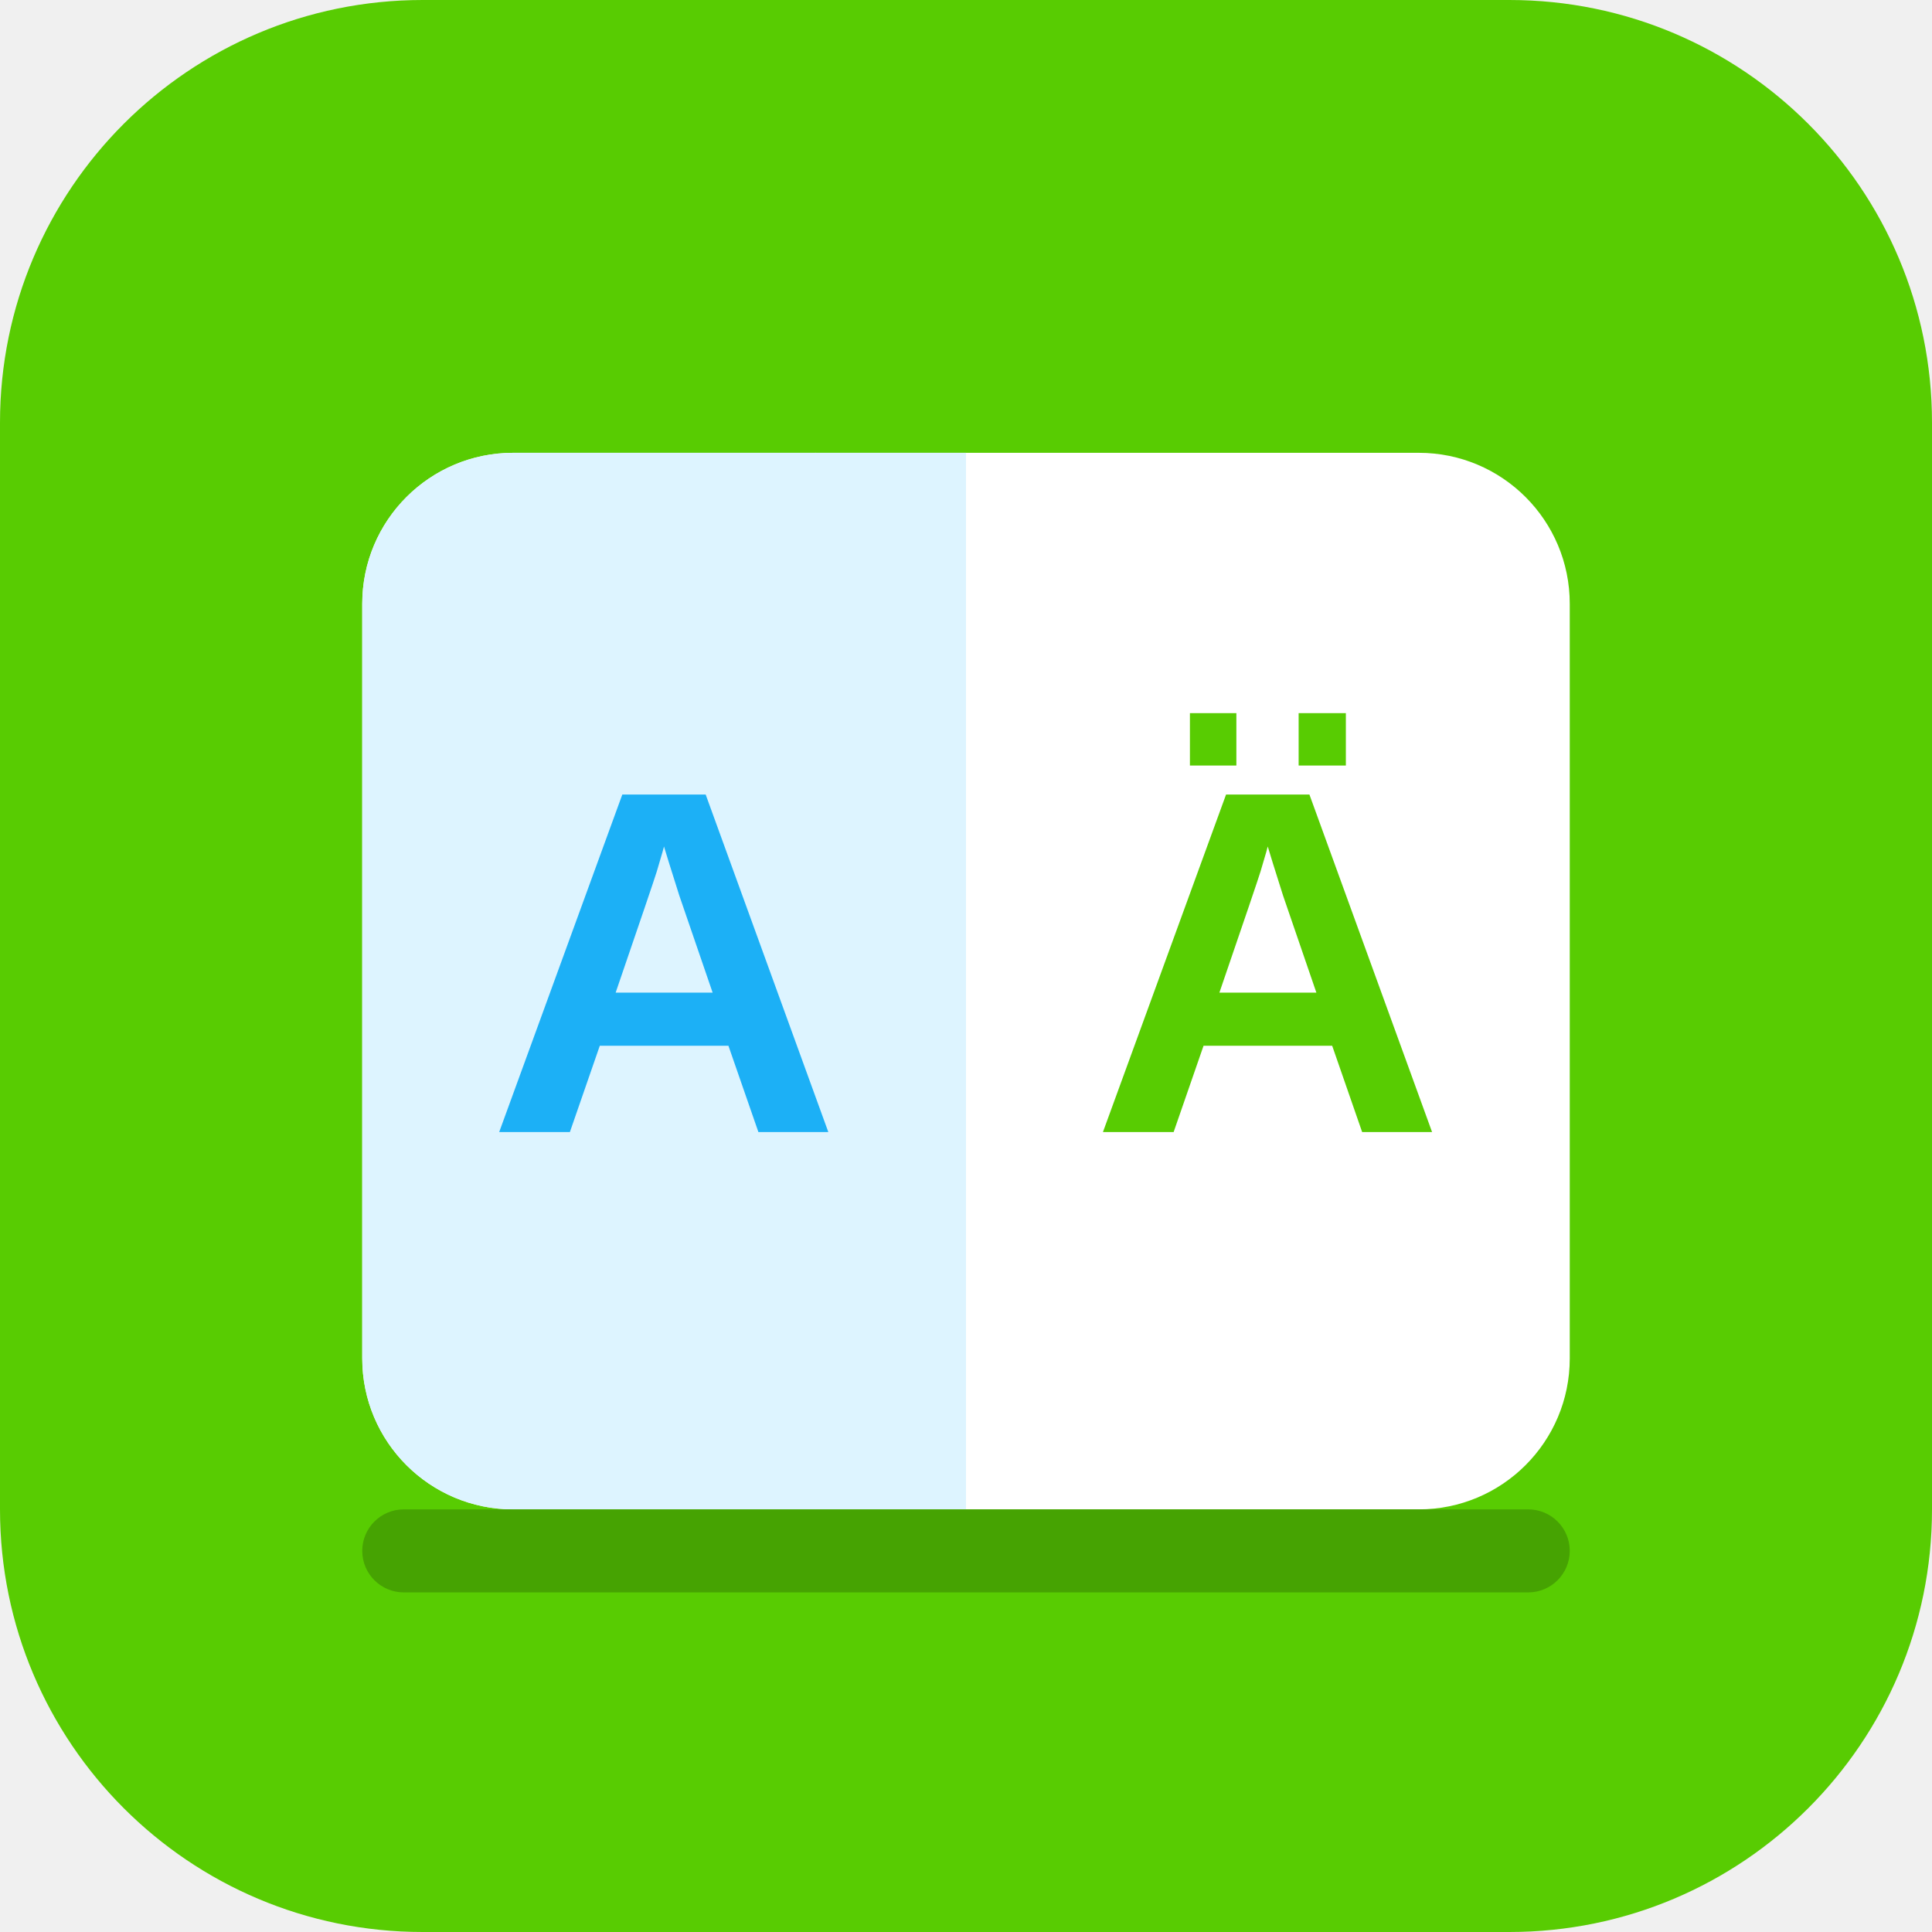
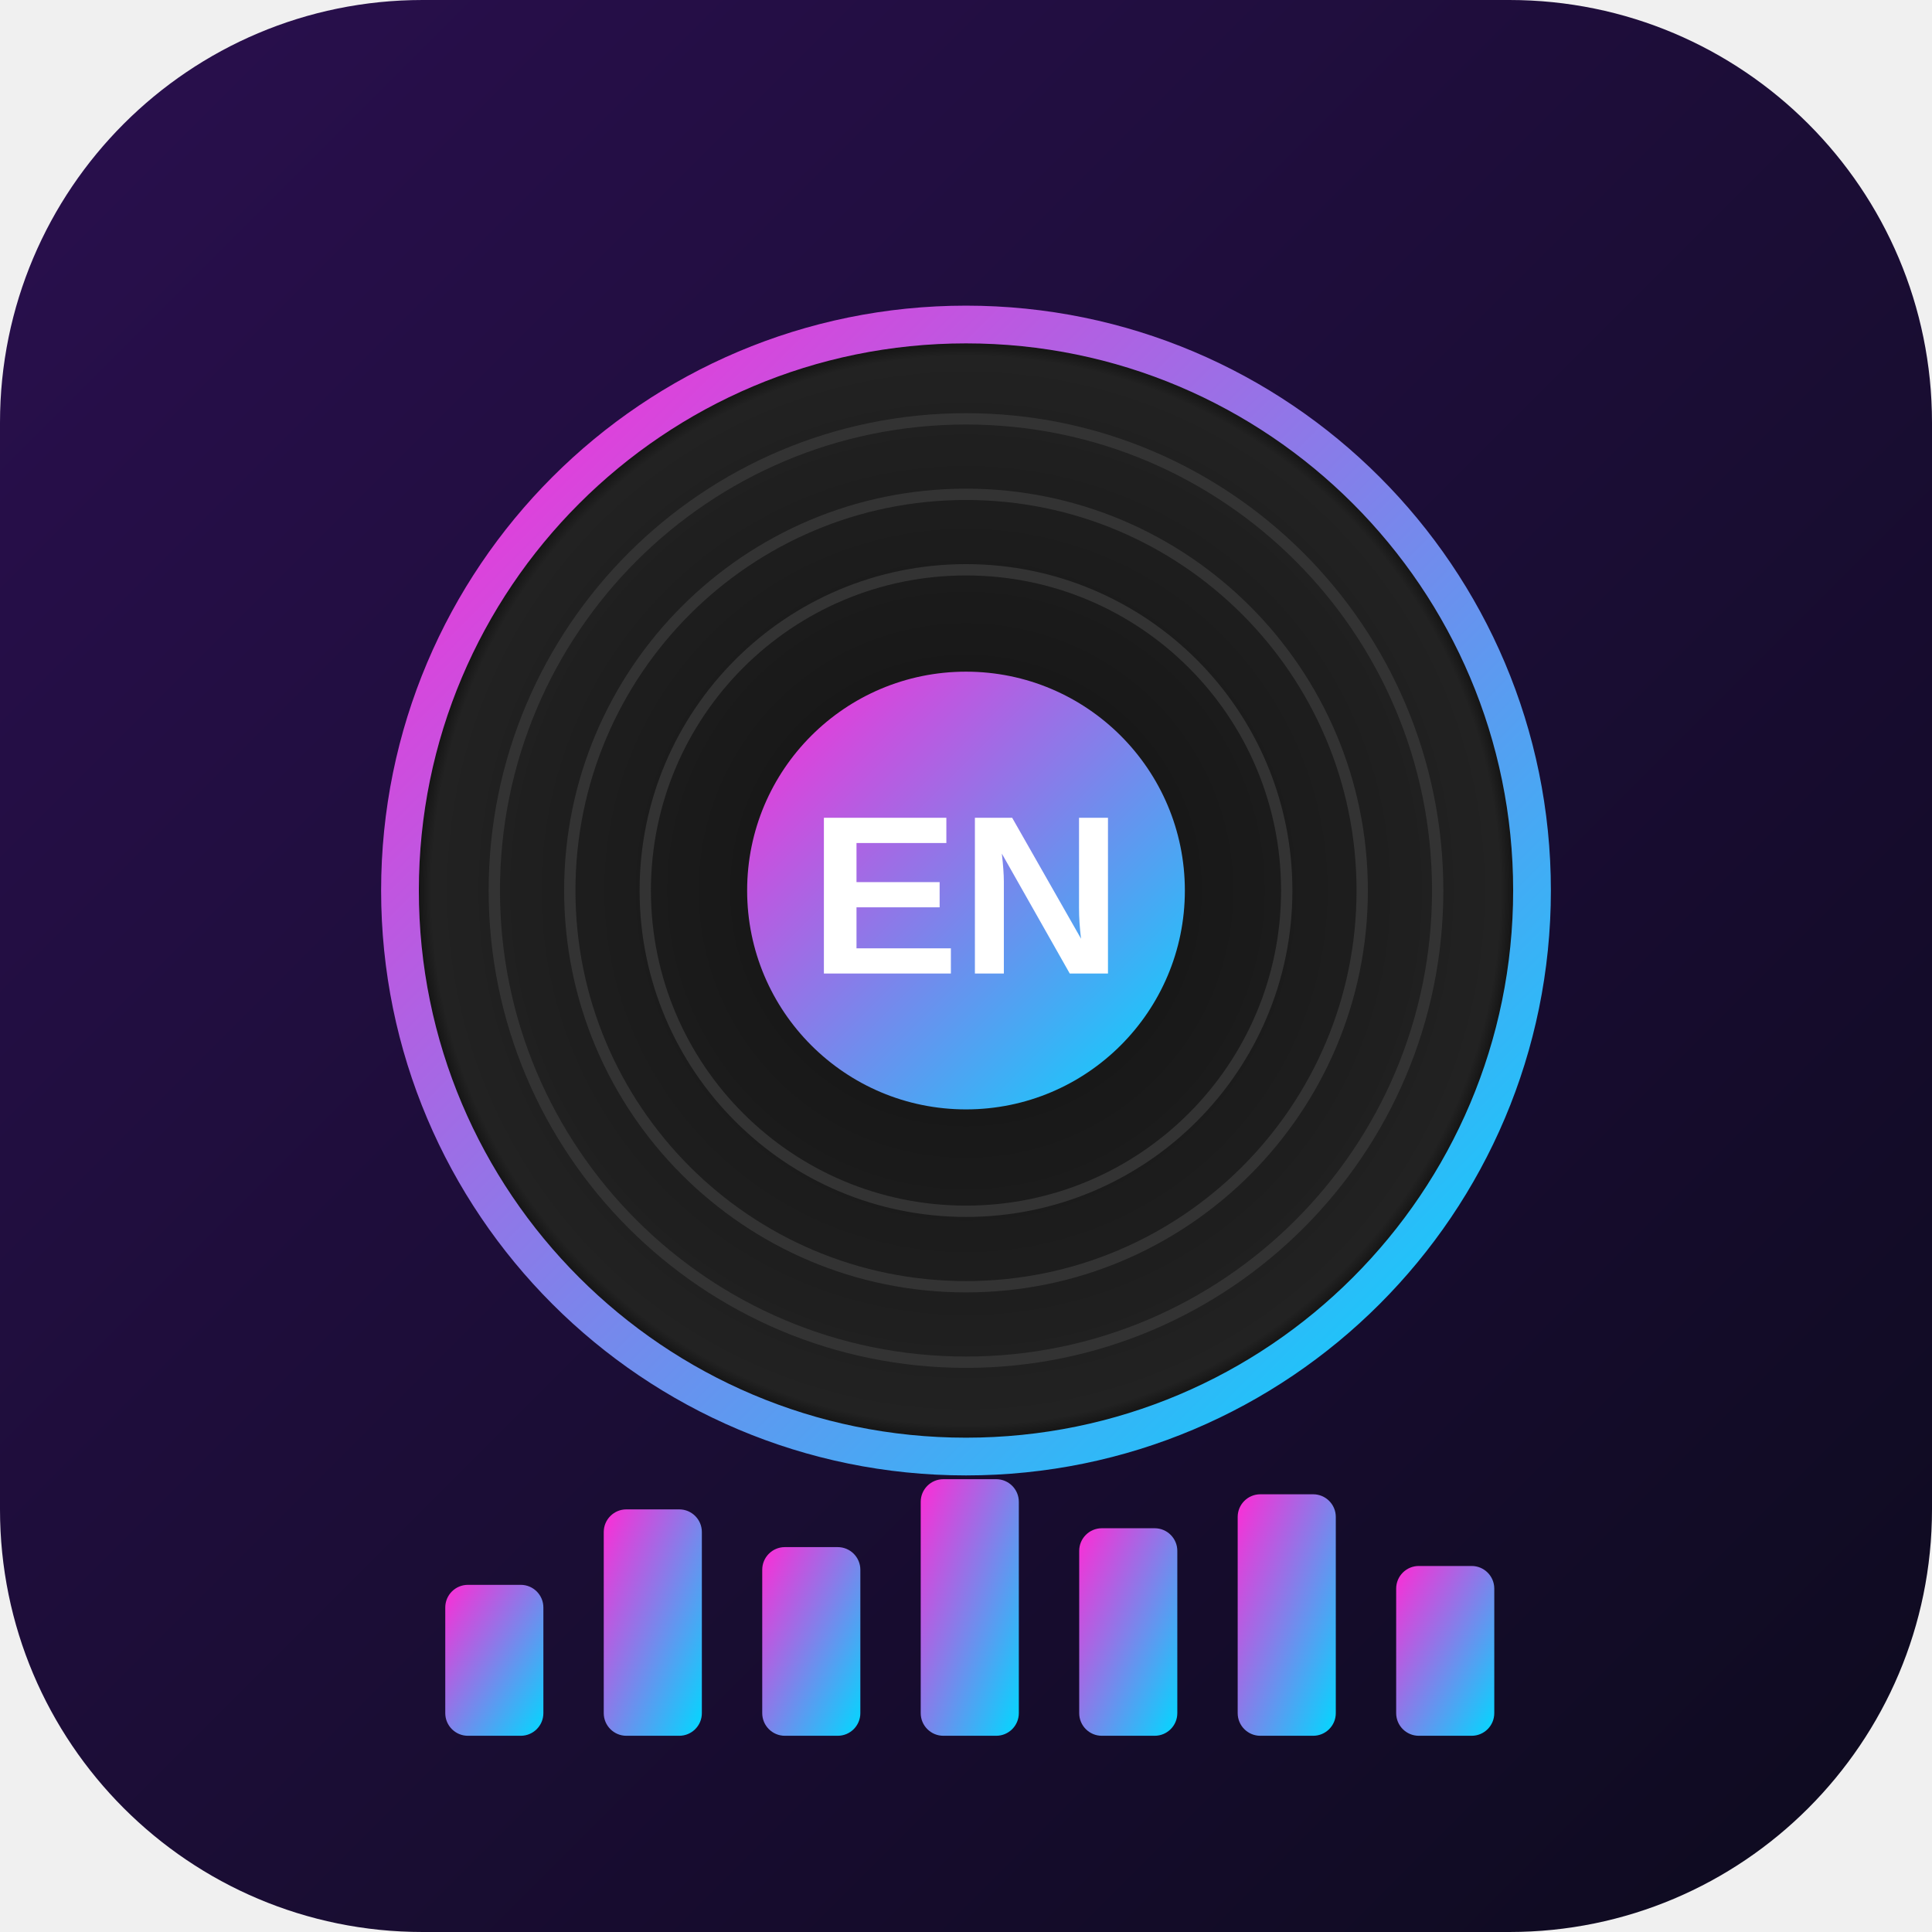
<svg xmlns="http://www.w3.org/2000/svg" viewBox="0 0 512 512">
-   <rect width="512" height="512" rx="112" fill="#58cc02" />
-   <rect x="96" y="120" width="320" height="280" rx="40" fill="#fff" />
-   <rect x="96" y="120" width="160" height="280" rx="40" fill="#ddf4ff" />
-   <rect x="216" y="120" width="40" height="280" fill="#ddf4ff" />
-   <text x="176" y="300" font-family="Arial Rounded MT Bold, Arial, sans-serif" font-weight="900" font-size="130" text-anchor="middle" fill="#1cb0f6">A</text>
-   <text x="336" y="300" font-family="Arial Rounded MT Bold, Arial, sans-serif" font-weight="900" font-size="130" text-anchor="middle" fill="#58cc02">Ä</text>
-   <rect x="96" y="400" width="320" height="22" rx="11" fill="#46a302" />
+   <defs>
+     <linearGradient id="bg" x1="0" y1="0" x2="1" y2="1">
+       <stop offset="0" stop-color="#2a0f4f" />
+       <stop offset="1" stop-color="#0d0b1e" />
+     </linearGradient>
+     <linearGradient id="neon" x1="0" y1="0" x2="1" y2="1">
+       <stop offset="0" stop-color="#ff2bd6" />
+       <stop offset="1" stop-color="#00d9ff" />
+     </linearGradient>
+     <radialGradient id="grooves">
+       <stop offset="0" stop-color="#111" />
+       <stop offset=".95" stop-color="#222" />
+       <stop offset="1" stop-color="#050505" />
+     </radialGradient>
+   </defs>
+   <rect width="512" height="512" rx="112" fill="url(#bg)" />
+   <circle cx="256" cy="236" r="150" fill="url(#grooves)" stroke="url(#neon)" stroke-width="10" />
+   <g fill="none" stroke="#333" stroke-width="3">
+     <circle cx="256" cy="236" r="125" />
+     <circle cx="256" cy="236" r="105" />
+     <circle cx="256" cy="236" r="85" />
+   </g>
+   <circle cx="256" cy="236" r="58" fill="url(#neon)" />
+   <text x="256" y="258" font-family="Arial Black, Arial, sans-serif" font-weight="900" font-size="60" text-anchor="middle" fill="#fff">EN</text>
+   <g fill="url(#neon)">
+     <rect x="118" y="420" width="26" height="40" rx="6" />
+     <rect x="160" y="400" width="26" height="60" rx="6" />
+     <rect x="202" y="410" width="26" height="50" rx="6" />
+     <rect x="244" y="392" width="26" height="68" rx="6" />
+     <rect x="286" y="405" width="26" height="55" rx="6" />
+     <rect x="328" y="396" width="26" height="64" rx="6" />
+     <rect x="370" y="415" width="26" height="45" rx="6" />
+   </g>
</svg>
